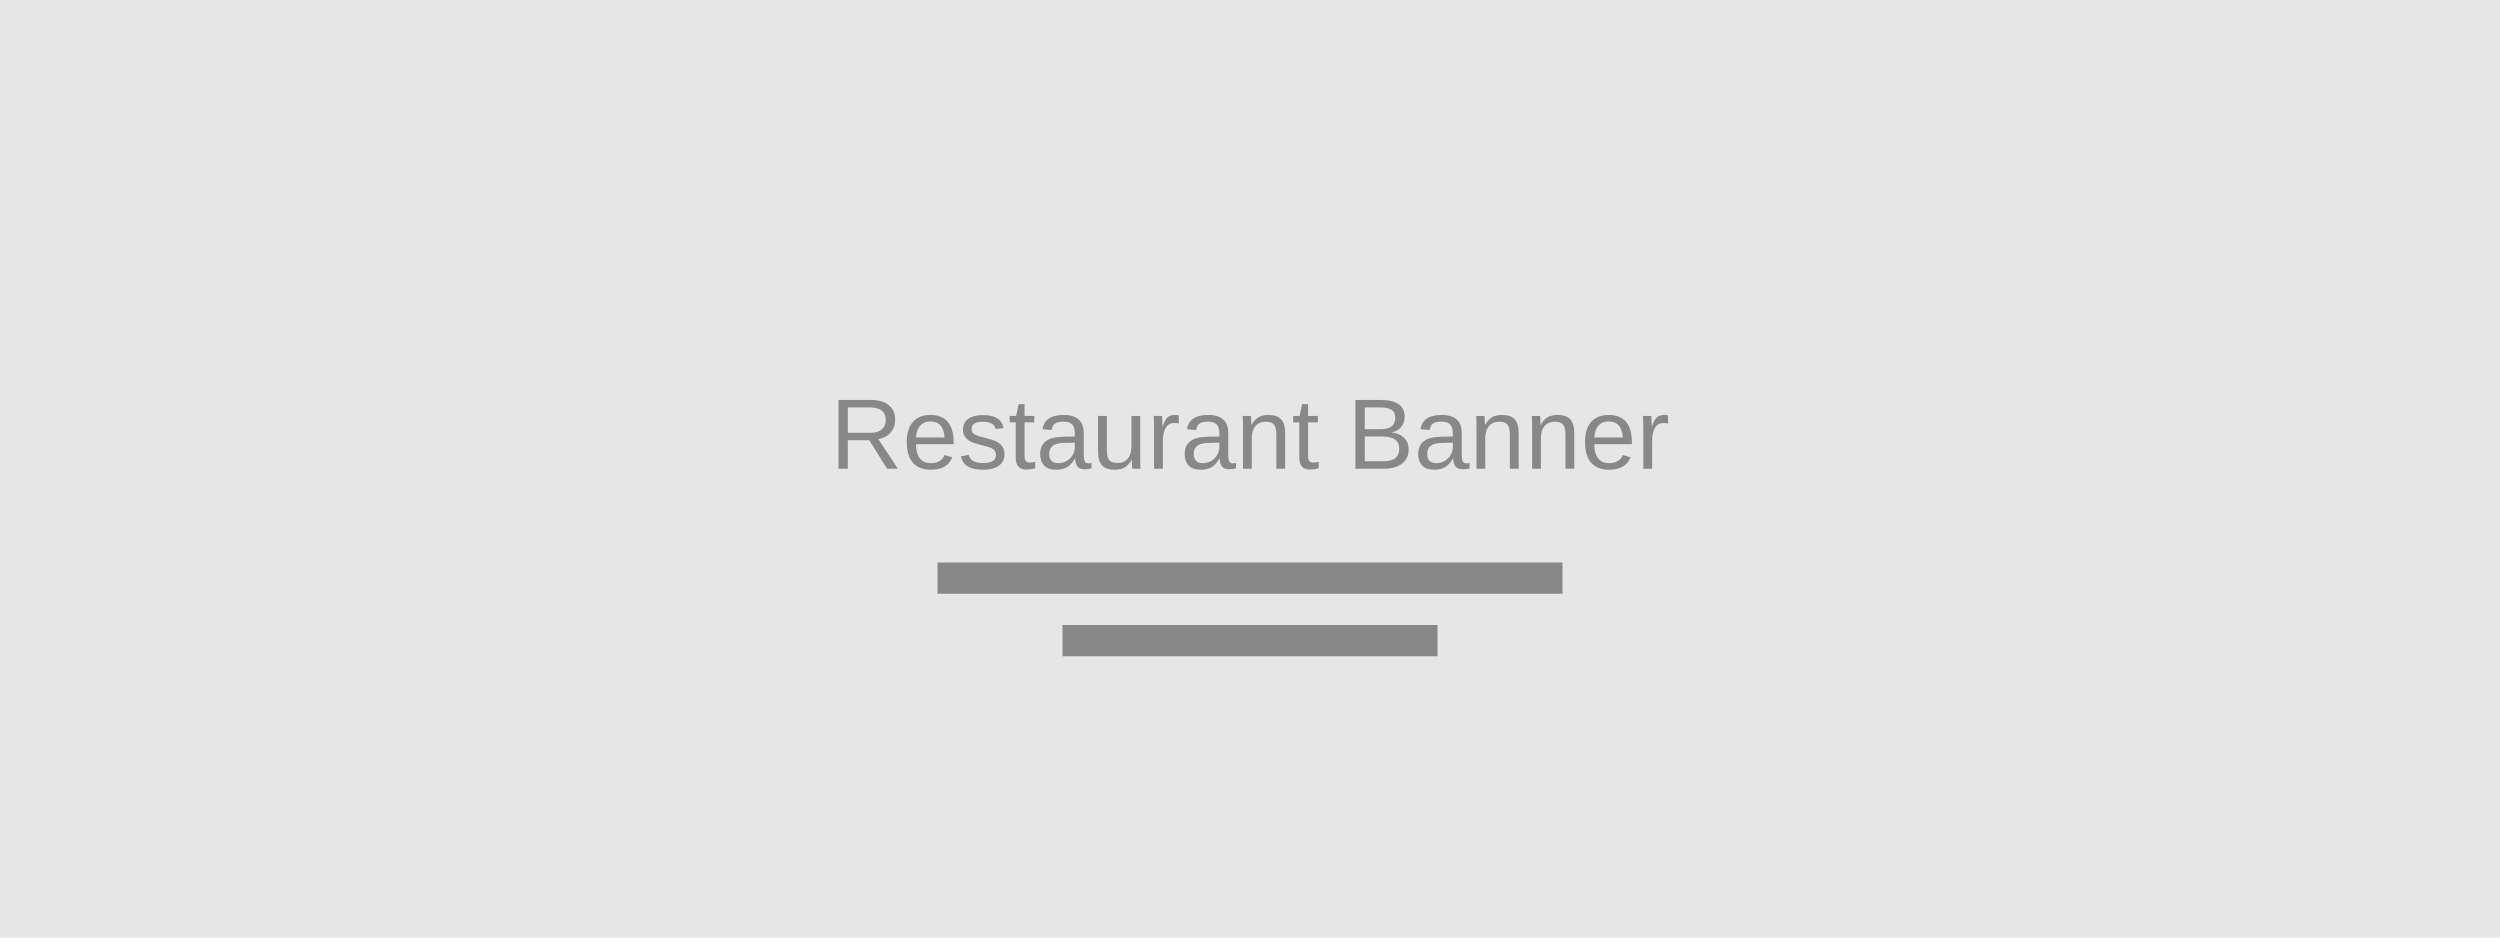
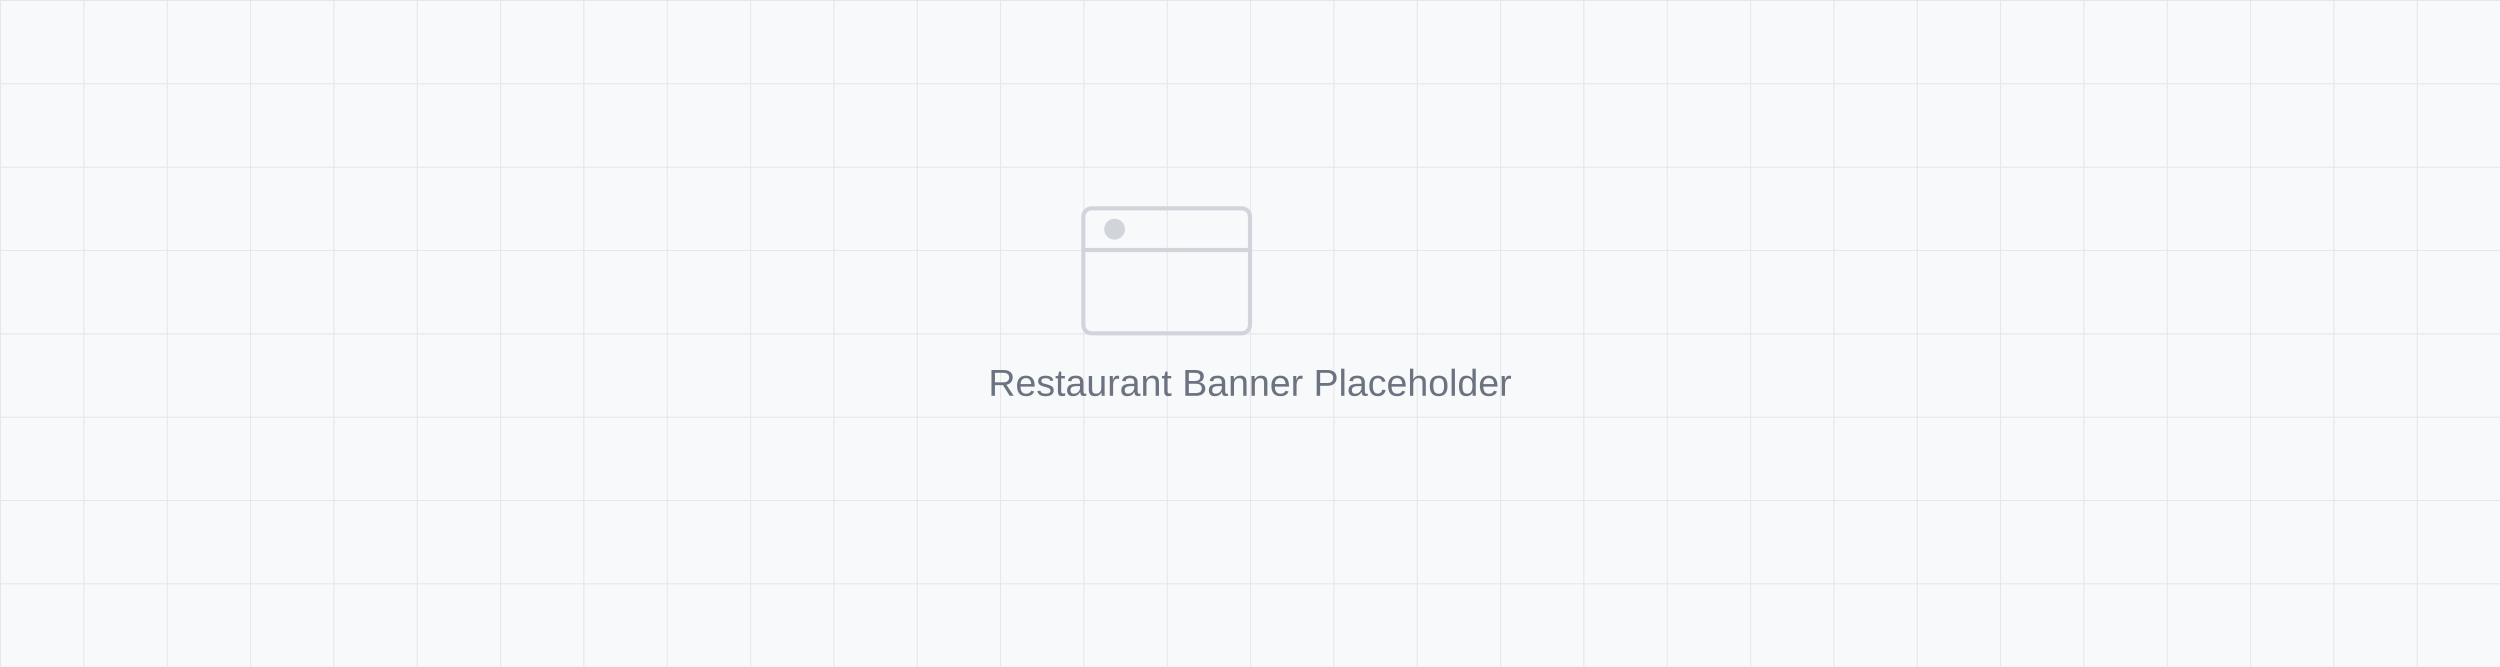
- <svg xmlns="http://www.w3.org/2000/svg" width="800" height="300">
-   <rect width="800" height="300" fill="#e6e6e6" />
-   <text x="400" y="150" font-family="Arial" font-size="32" text-anchor="middle" fill="#888888">Restaurant Banner</text>
-   <rect x="300" y="180" width="200" height="10" fill="#888888" />
-   <rect x="340" y="200" width="120" height="10" fill="#888888" />
+ <svg xmlns="http://www.w3.org/2000/svg" width="1200" height="320" viewBox="0 0 1200 320">
+   <rect width="1200" height="320" fill="#f8f9fa" rx="0" ry="0" />
+   <pattern id="grid" width="40" height="40" patternUnits="userSpaceOnUse">
+     <rect width="40" height="40" fill="#f8f9fa" />
+     <path d="M 40 0 L 0 0 0 40" fill="none" stroke="#e5e7eb" stroke-width="1" />
+   </pattern>
+   <rect width="1200" height="320" fill="url(#grid)" />
+   <g transform="translate(560, 130)">
+     <rect x="-40" y="-30" width="80" height="60" rx="4" stroke="#d1d5db" stroke-width="2" fill="none" />
+     <line x1="-40" y1="-10" x2="40" y2="-10" stroke="#d1d5db" stroke-width="2" />
+     <circle cx="-25" cy="-20" r="5" fill="#d1d5db" />
+   </g>
+   <text x="600" y="190" font-family="Arial, sans-serif" font-size="18" fill="#6b7280" text-anchor="middle">Restaurant Banner Placeholder</text>
</svg>
